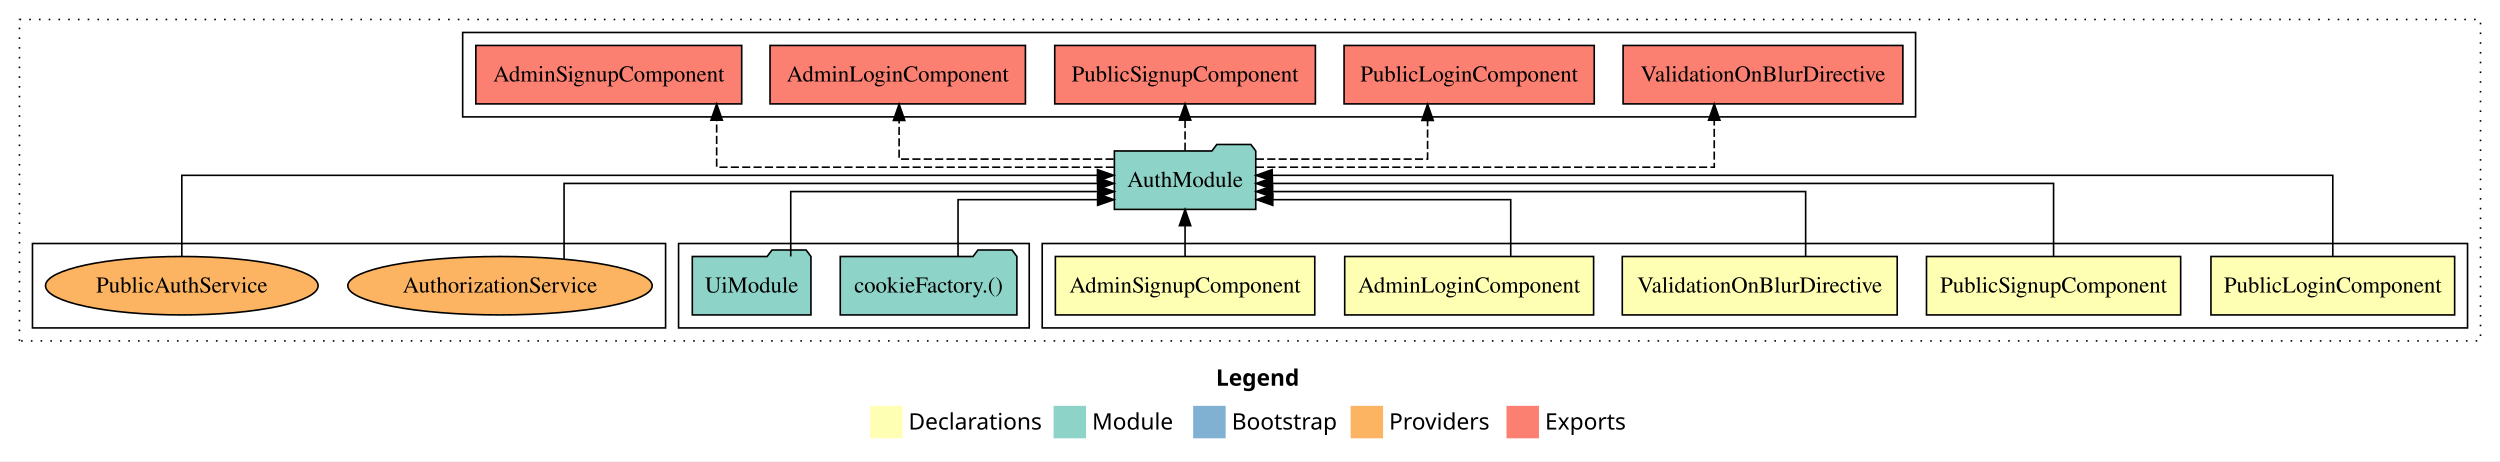
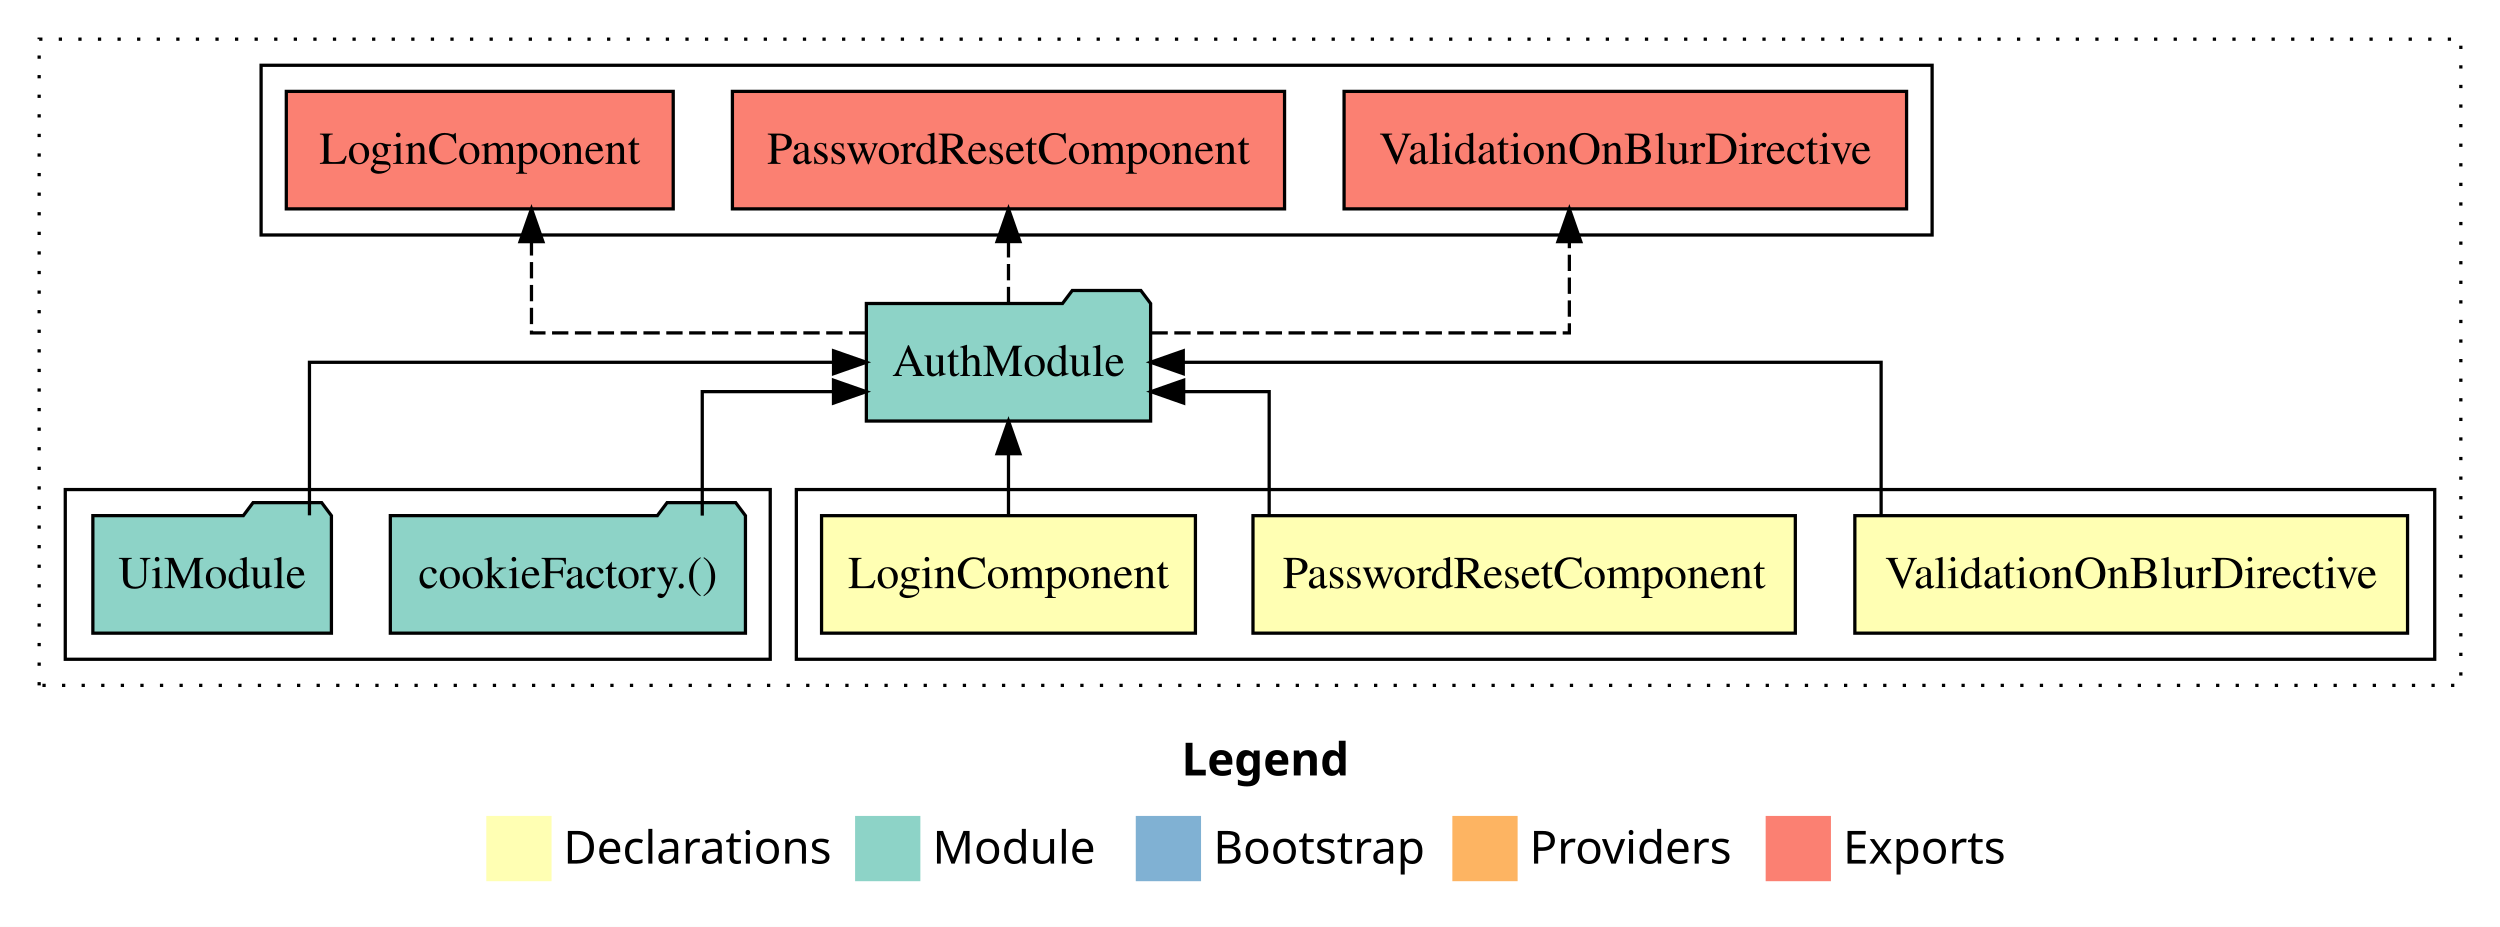
- <svg xmlns="http://www.w3.org/2000/svg" width="1540pt" height="284pt" viewBox="0.00 0.00 1540.00 284.00">
+ <svg xmlns="http://www.w3.org/2000/svg" width="766pt" height="284pt" viewBox="0.00 0.00 766.00 284.00">
  <g id="graph0" class="graph" transform="scale(1 1) rotate(0) translate(4 280)">
-     <polygon fill="#ffffff" stroke="transparent" points="-4,4 -4,-280 1536,-280 1536,4 -4,4" />
-     <text text-anchor="start" x="745.009" y="-42.4" font-family="sans-serif" font-weight="bold" font-size="14.00" fill="#000000">Legend</text>
-     <polygon fill="#ffffb3" stroke="transparent" points="532,-10 532,-30 552,-30 552,-10 532,-10" />
-     <text text-anchor="start" x="555.629" y="-15.4" font-family="sans-serif" font-size="14.00" fill="#000000">  Declarations</text>
-     <polygon fill="#8dd3c7" stroke="transparent" points="645,-10 645,-30 665,-30 665,-10 645,-10" />
-     <text text-anchor="start" x="668.725" y="-15.4" font-family="sans-serif" font-size="14.00" fill="#000000">  Module</text>
-     <polygon fill="#80b1d3" stroke="transparent" points="731,-10 731,-30 751,-30 751,-10 731,-10" />
-     <text text-anchor="start" x="754.781" y="-15.4" font-family="sans-serif" font-size="14.00" fill="#000000">  Bootstrap</text>
-     <polygon fill="#fdb462" stroke="transparent" points="828,-10 828,-30 848,-30 848,-10 828,-10" />
-     <text text-anchor="start" x="851.673" y="-15.4" font-family="sans-serif" font-size="14.00" fill="#000000">  Providers</text>
-     <polygon fill="#fb8072" stroke="transparent" points="924,-10 924,-30 944,-30 944,-10 924,-10" />
-     <text text-anchor="start" x="947.726" y="-15.4" font-family="sans-serif" font-size="14.00" fill="#000000">  Exports</text>
+     <polygon fill="#ffffff" stroke="transparent" points="-4,4 -4,-280 762,-280 762,4 -4,4" />
+     <text text-anchor="start" x="358.009" y="-42.4" font-family="sans-serif" font-weight="bold" font-size="14.00" fill="#000000">Legend</text>
+     <polygon fill="#ffffb3" stroke="transparent" points="145,-10 145,-30 165,-30 165,-10 145,-10" />
+     <text text-anchor="start" x="168.629" y="-15.4" font-family="sans-serif" font-size="14.00" fill="#000000">  Declarations</text>
+     <polygon fill="#8dd3c7" stroke="transparent" points="258,-10 258,-30 278,-30 278,-10 258,-10" />
+     <text text-anchor="start" x="281.725" y="-15.4" font-family="sans-serif" font-size="14.00" fill="#000000">  Module</text>
+     <polygon fill="#80b1d3" stroke="transparent" points="344,-10 344,-30 364,-30 364,-10 344,-10" />
+     <text text-anchor="start" x="367.781" y="-15.4" font-family="sans-serif" font-size="14.00" fill="#000000">  Bootstrap</text>
+     <polygon fill="#fdb462" stroke="transparent" points="441,-10 441,-30 461,-30 461,-10 441,-10" />
+     <text text-anchor="start" x="464.673" y="-15.4" font-family="sans-serif" font-size="14.00" fill="#000000">  Providers</text>
+     <polygon fill="#fb8072" stroke="transparent" points="537,-10 537,-30 557,-30 557,-10 537,-10" />
+     <text text-anchor="start" x="560.726" y="-15.4" font-family="sans-serif" font-size="14.00" fill="#000000">  Exports</text>
    <g id="clust1" class="cluster">
-       <polygon fill="none" stroke="#000000" stroke-dasharray="1,5" points="8,-70 8,-268 1524,-268 1524,-70 8,-70" />
+       <polygon fill="none" stroke="#000000" stroke-dasharray="1,5" points="8,-70 8,-268 750,-268 750,-70 8,-70" />
    </g>
    <g id="clust2" class="cluster">
-       <polygon fill="none" stroke="#000000" points="638,-78 638,-130 1516,-130 1516,-78 638,-78" />
+       <polygon fill="none" stroke="#000000" points="240,-78 240,-130 742,-130 742,-78 240,-78" />
    </g>
-     <g id="clust8" class="cluster">
-       <polygon fill="none" stroke="#000000" points="414,-78 414,-130 630,-130 630,-78 414,-78" />
+     <g id="clust6" class="cluster">
+       <polygon fill="none" stroke="#000000" points="16,-78 16,-130 232,-130 232,-78 16,-78" />
    </g>
-     <g id="clust9" class="cluster">
-       <polygon fill="none" stroke="#000000" points="281,-208 281,-260 1176,-260 1176,-208 281,-208" />
-     </g>
-     <g id="clust11" class="cluster">
-       <polygon fill="none" stroke="#000000" points="16,-78 16,-130 406,-130 406,-78 16,-78" />
+     <g id="clust7" class="cluster">
+       <polygon fill="none" stroke="#000000" points="76,-208 76,-260 588,-260 588,-208 76,-208" />
    </g>
    <g id="node1" class="node">
-       <polygon fill="#ffffb3" stroke="#000000" points="1508.055,-122 1357.945,-122 1357.945,-86 1508.055,-86 1508.055,-122" />
-       <text text-anchor="middle" x="1433" y="-99.8" font-family="Times,serif" font-size="14.00" fill="#000000">PublicLoginComponent</text>
+       <polygon fill="#ffffb3" stroke="#000000" points="733.676,-122 564.324,-122 564.324,-86 733.676,-86 733.676,-122" />
+       <text text-anchor="middle" x="649" y="-99.8" font-family="Times,serif" font-size="14.00" fill="#000000">ValidationOnBlurDirective</text>
+     </g>
+     <g id="node4" class="node">
+       <polygon fill="#8dd3c7" stroke="#000000" points="348.548,-187 345.548,-191 324.548,-191 321.548,-187 261.452,-187 261.452,-151 348.548,-151 348.548,-187" />
+       <text text-anchor="middle" x="305" y="-164.8" font-family="Times,serif" font-size="14.00" fill="#000000">AuthModule</text>
+     </g>
+     <g id="edge1" class="edge">
+       <path fill="none" stroke="#000000" d="M572.375,-122.106C572.375,-141.339 572.375,-169 572.375,-169 572.375,-169 358.553,-169 358.553,-169" />
+       <polygon fill="#000000" stroke="#000000" points="358.553,-165.5 348.553,-169 358.553,-172.5 358.553,-165.5" />
+     </g>
+     <g id="node2" class="node">
+       <polygon fill="#ffffb3" stroke="#000000" points="546.087,-122 379.913,-122 379.913,-86 546.087,-86 546.087,-122" />
+       <text text-anchor="middle" x="463" y="-99.8" font-family="Times,serif" font-size="14.00" fill="#000000">PasswordResetComponent</text>
+     </g>
+     <g id="edge2" class="edge">
+       <path fill="none" stroke="#000000" d="M384.875,-122.027C384.875,-138.398 384.875,-160 384.875,-160 384.875,-160 358.677,-160 358.677,-160" />
+       <polygon fill="#000000" stroke="#000000" points="358.677,-156.5 348.677,-160 358.677,-163.5 358.677,-156.5" />
+     </g>
+     <g id="node3" class="node">
+       <polygon fill="#ffffb3" stroke="#000000" points="362.276,-122 247.724,-122 247.724,-86 362.276,-86 362.276,-122" />
+       <text text-anchor="middle" x="305" y="-99.8" font-family="Times,serif" font-size="14.00" fill="#000000">LoginComponent</text>
+     </g>
+     <g id="edge3" class="edge">
+       <path fill="none" stroke="#000000" d="M305,-122.106C305,-122.106 305,-140.991 305,-140.991" />
+       <polygon fill="#000000" stroke="#000000" points="301.5,-140.991 305,-150.991 308.5,-140.991 301.5,-140.991" />
+     </g>
+     <g id="node7" class="node">
+       <polygon fill="#fb8072" stroke="#000000" points="580.176,-252 407.824,-252 407.824,-216 580.176,-216 580.176,-252" />
+       <text text-anchor="middle" x="494" y="-229.8" font-family="Times,serif" font-size="14.00" fill="#000000">ValidationOnBlurDirective </text>
+     </g>
+     <g id="edge6" class="edge">
+       <path fill="none" stroke="#000000" stroke-dasharray="5,2" d="M348.81,-178C399.726,-178 476.853,-178 476.853,-178 476.853,-178 476.853,-205.973 476.853,-205.973" />
+       <polygon fill="#000000" stroke="#000000" points="473.353,-205.973 476.853,-215.973 480.353,-205.973 473.353,-205.973" />
+     </g>
+     <g id="node8" class="node">
+       <polygon fill="#fb8072" stroke="#000000" points="389.587,-252 220.412,-252 220.412,-216 389.587,-216 389.587,-252" />
+       <text text-anchor="middle" x="305" y="-229.8" font-family="Times,serif" font-size="14.00" fill="#000000">PasswordResetComponent </text>
+     </g>
+     <g id="edge7" class="edge">
+       <path fill="none" stroke="#000000" stroke-dasharray="5,2" d="M305,-187.106C305,-187.106 305,-205.991 305,-205.991" />
+       <polygon fill="#000000" stroke="#000000" points="301.5,-205.991 305,-215.991 308.5,-205.991 301.5,-205.991" />
+     </g>
+     <g id="node9" class="node">
+       <polygon fill="#fb8072" stroke="#000000" points="202.276,-252 83.724,-252 83.724,-216 202.276,-216 202.276,-252" />
+       <text text-anchor="middle" x="143" y="-229.8" font-family="Times,serif" font-size="14.00" fill="#000000">LoginComponent </text>
+     </g>
+     <g id="edge8" class="edge">
+       <path fill="none" stroke="#000000" stroke-dasharray="5,2" d="M261.148,-178C218.097,-178 158.843,-178 158.843,-178 158.843,-178 158.843,-205.973 158.843,-205.973" />
+       <polygon fill="#000000" stroke="#000000" points="155.343,-205.973 158.843,-215.973 162.343,-205.973 155.343,-205.973" />
+     </g>
+     <g id="node5" class="node">
+       <polygon fill="#8dd3c7" stroke="#000000" points="224.404,-122 221.404,-126 200.404,-126 197.404,-122 115.596,-122 115.596,-86 224.404,-86 224.404,-122" />
+       <text text-anchor="middle" x="170" y="-99.8" font-family="Times,serif" font-size="14.00" fill="#000000">cookieFactory.()</text>
+     </g>
+     <g id="edge4" class="edge">
+       <path fill="none" stroke="#000000" d="M211.172,-122.027C211.172,-138.398 211.172,-160 211.172,-160 211.172,-160 251.382,-160 251.382,-160" />
+       <polygon fill="#000000" stroke="#000000" points="251.382,-163.5 261.382,-160 251.382,-156.5 251.382,-163.5" />
    </g>
    <g id="node6" class="node">
-       <polygon fill="#8dd3c7" stroke="#000000" points="769.548,-187 766.548,-191 745.548,-191 742.548,-187 682.452,-187 682.452,-151 769.548,-151 769.548,-187" />
-       <text text-anchor="middle" x="726" y="-164.8" font-family="Times,serif" font-size="14.00" fill="#000000">AuthModule</text>
-     </g>
-     <g id="edge1" class="edge">
-       <path fill="none" stroke="#000000" d="M1433,-122.223C1433,-142.365 1433,-172 1433,-172 1433,-172 779.692,-172 779.692,-172" />
-       <polygon fill="#000000" stroke="#000000" points="779.692,-168.5 769.692,-172 779.692,-175.5 779.692,-168.5" />
-     </g>
-     <g id="node2" class="node">
-       <polygon fill="#ffffb3" stroke="#000000" points="1339.284,-122 1182.716,-122 1182.716,-86 1339.284,-86 1339.284,-122" />
-       <text text-anchor="middle" x="1261" y="-99.8" font-family="Times,serif" font-size="14.00" fill="#000000">PublicSignupComponent</text>
-     </g>
-     <g id="edge2" class="edge">
-       <path fill="none" stroke="#000000" d="M1261,-122.222C1261,-140.828 1261,-167 1261,-167 1261,-167 779.781,-167 779.781,-167" />
-       <polygon fill="#000000" stroke="#000000" points="779.781,-163.5 769.781,-167 779.781,-170.5 779.781,-163.5" />
-     </g>
-     <g id="node3" class="node">
-       <polygon fill="#ffffb3" stroke="#000000" points="1164.676,-122 995.324,-122 995.324,-86 1164.676,-86 1164.676,-122" />
-       <text text-anchor="middle" x="1080" y="-99.8" font-family="Times,serif" font-size="14.00" fill="#000000">ValidationOnBlurDirective</text>
-     </g>
-     <g id="edge3" class="edge">
-       <path fill="none" stroke="#000000" d="M1108.279,-122.034C1108.279,-139.06 1108.279,-162 1108.279,-162 1108.279,-162 779.852,-162 779.852,-162" />
-       <polygon fill="#000000" stroke="#000000" points="779.852,-158.5 769.852,-162 779.852,-165.5 779.852,-158.5" />
-     </g>
-     <g id="node4" class="node">
-       <polygon fill="#ffffb3" stroke="#000000" points="977.664,-122 824.336,-122 824.336,-86 977.664,-86 977.664,-122" />
-       <text text-anchor="middle" x="901" y="-99.8" font-family="Times,serif" font-size="14.00" fill="#000000">AdminLoginComponent</text>
-     </g>
-     <g id="edge4" class="edge">
-       <path fill="none" stroke="#000000" d="M926.611,-122.24C926.611,-137.571 926.611,-157 926.611,-157 926.611,-157 780.025,-157 780.025,-157" />
-       <polygon fill="#000000" stroke="#000000" points="780.025,-153.5 770.025,-157 780.025,-160.5 780.025,-153.5" />
-     </g>
-     <g id="node5" class="node">
-       <polygon fill="#ffffb3" stroke="#000000" points="805.893,-122 646.107,-122 646.107,-86 805.893,-86 805.893,-122" />
-       <text text-anchor="middle" x="726" y="-99.8" font-family="Times,serif" font-size="14.00" fill="#000000">AdminSignupComponent</text>
+       <polygon fill="#8dd3c7" stroke="#000000" points="97.548,-122 94.548,-126 73.548,-126 70.548,-122 24.452,-122 24.452,-86 97.548,-86 97.548,-122" />
+       <text text-anchor="middle" x="61" y="-99.8" font-family="Times,serif" font-size="14.00" fill="#000000">UiModule</text>
    </g>
    <g id="edge5" class="edge">
-       <path fill="none" stroke="#000000" d="M726,-122.106C726,-122.106 726,-140.991 726,-140.991" />
-       <polygon fill="#000000" stroke="#000000" points="722.5,-140.991 726,-150.991 729.5,-140.991 722.5,-140.991" />
-     </g>
-     <g id="node9" class="node">
-       <polygon fill="#fb8072" stroke="#000000" points="1168.176,-252 995.824,-252 995.824,-216 1168.176,-216 1168.176,-252" />
-       <text text-anchor="middle" x="1082" y="-229.8" font-family="Times,serif" font-size="14.00" fill="#000000">ValidationOnBlurDirective </text>
-     </g>
-     <g id="edge8" class="edge">
-       <path fill="none" stroke="#000000" stroke-dasharray="5,2" d="M769.624,-177C858.448,-177 1051.971,-177 1051.971,-177 1051.971,-177 1051.971,-205.965 1051.971,-205.965" />
-       <polygon fill="#000000" stroke="#000000" points="1048.471,-205.965 1051.971,-215.965 1055.471,-205.965 1048.471,-205.965" />
-     </g>
-     <g id="node10" class="node">
-       <polygon fill="#fb8072" stroke="#000000" points="978.054,-252 823.946,-252 823.946,-216 978.054,-216 978.054,-252" />
-       <text text-anchor="middle" x="901" y="-229.8" font-family="Times,serif" font-size="14.00" fill="#000000">PublicLoginComponent </text>
-     </g>
-     <g id="edge9" class="edge">
-       <path fill="none" stroke="#000000" stroke-dasharray="5,2" d="M769.611,-182C813.706,-182 875.389,-182 875.389,-182 875.389,-182 875.389,-205.813 875.389,-205.813" />
-       <polygon fill="#000000" stroke="#000000" points="871.889,-205.813 875.389,-215.813 878.889,-205.813 871.889,-205.813" />
-     </g>
-     <g id="node11" class="node">
-       <polygon fill="#fb8072" stroke="#000000" points="806.284,-252 645.716,-252 645.716,-216 806.284,-216 806.284,-252" />
-       <text text-anchor="middle" x="726" y="-229.8" font-family="Times,serif" font-size="14.00" fill="#000000">PublicSignupComponent </text>
-     </g>
-     <g id="edge10" class="edge">
-       <path fill="none" stroke="#000000" stroke-dasharray="5,2" d="M726,-187.106C726,-187.106 726,-205.991 726,-205.991" />
-       <polygon fill="#000000" stroke="#000000" points="722.5,-205.991 726,-215.991 729.5,-205.991 722.5,-205.991" />
-     </g>
-     <g id="node12" class="node">
-       <polygon fill="#fb8072" stroke="#000000" points="627.663,-252 470.337,-252 470.337,-216 627.663,-216 627.663,-252" />
-       <text text-anchor="middle" x="549" y="-229.8" font-family="Times,serif" font-size="14.00" fill="#000000">AdminLoginComponent </text>
-     </g>
-     <g id="edge11" class="edge">
-       <path fill="none" stroke="#000000" stroke-dasharray="5,2" d="M682.004,-182C629.83,-182 549.849,-182 549.849,-182 549.849,-182 549.849,-205.813 549.849,-205.813" />
-       <polygon fill="#000000" stroke="#000000" points="546.349,-205.813 549.849,-215.813 553.349,-205.813 546.349,-205.813" />
-     </g>
-     <g id="node13" class="node">
-       <polygon fill="#fb8072" stroke="#000000" points="452.894,-252 289.106,-252 289.106,-216 452.894,-216 452.894,-252" />
-       <text text-anchor="middle" x="371" y="-229.8" font-family="Times,serif" font-size="14.00" fill="#000000">AdminSignupComponent </text>
-     </g>
-     <g id="edge12" class="edge">
-       <path fill="none" stroke="#000000" stroke-dasharray="5,2" d="M682.177,-177C601.46,-177 437.462,-177 437.462,-177 437.462,-177 437.462,-205.965 437.462,-205.965" />
-       <polygon fill="#000000" stroke="#000000" points="433.962,-205.965 437.462,-215.965 440.962,-205.965 433.962,-205.965" />
-     </g>
-     <g id="node7" class="node">
-       <polygon fill="#8dd3c7" stroke="#000000" points="622.404,-122 619.404,-126 598.404,-126 595.404,-122 513.596,-122 513.596,-86 622.404,-86 622.404,-122" />
-       <text text-anchor="middle" x="568" y="-99.8" font-family="Times,serif" font-size="14.00" fill="#000000">cookieFactory.()</text>
-     </g>
-     <g id="edge6" class="edge">
-       <path fill="none" stroke="#000000" d="M586.151,-122.24C586.151,-137.571 586.151,-157 586.151,-157 586.151,-157 672.135,-157 672.135,-157" />
-       <polygon fill="#000000" stroke="#000000" points="672.135,-160.5 682.135,-157 672.135,-153.5 672.135,-160.5" />
-     </g>
-     <g id="node8" class="node">
-       <polygon fill="#8dd3c7" stroke="#000000" points="495.548,-122 492.548,-126 471.548,-126 468.548,-122 422.452,-122 422.452,-86 495.548,-86 495.548,-122" />
-       <text text-anchor="middle" x="459" y="-99.8" font-family="Times,serif" font-size="14.00" fill="#000000">UiModule</text>
-     </g>
-     <g id="edge7" class="edge">
-       <path fill="none" stroke="#000000" d="M483.096,-122.034C483.096,-139.06 483.096,-162 483.096,-162 483.096,-162 672.293,-162 672.293,-162" />
-       <polygon fill="#000000" stroke="#000000" points="672.293,-165.5 682.293,-162 672.293,-158.5 672.293,-165.5" />
-     </g>
-     <g id="node14" class="node">
-       <ellipse fill="#fdb462" stroke="#000000" cx="304" cy="-104" rx="93.757" ry="18" />
-       <text text-anchor="middle" x="304" y="-99.8" font-family="Times,serif" font-size="14.00" fill="#000000">AuthorizationService</text>
-     </g>
-     <g id="edge13" class="edge">
-       <path fill="none" stroke="#000000" d="M343.466,-120.552C343.466,-139.218 343.466,-167 343.466,-167 343.466,-167 672.119,-167 672.119,-167" />
-       <polygon fill="#000000" stroke="#000000" points="672.119,-170.5 682.119,-167 672.118,-163.5 672.119,-170.5" />
-     </g>
-     <g id="node15" class="node">
-       <ellipse fill="#fdb462" stroke="#000000" cx="108" cy="-104" rx="83.966" ry="18" />
-       <text text-anchor="middle" x="108" y="-99.8" font-family="Times,serif" font-size="14.00" fill="#000000">PublicAuthService</text>
-     </g>
-     <g id="edge14" class="edge">
-       <path fill="none" stroke="#000000" d="M108,-122.223C108,-142.365 108,-172 108,-172 108,-172 672.05,-172 672.05,-172" />
-       <polygon fill="#000000" stroke="#000000" points="672.05,-175.5 682.05,-172 672.05,-168.5 672.05,-175.5" />
+       <path fill="none" stroke="#000000" d="M90.818,-122.106C90.818,-141.339 90.818,-169 90.818,-169 90.818,-169 251.399,-169 251.399,-169" />
+       <polygon fill="#000000" stroke="#000000" points="251.399,-172.5 261.399,-169 251.399,-165.5 251.399,-172.5" />
    </g>
  </g>
</svg>
